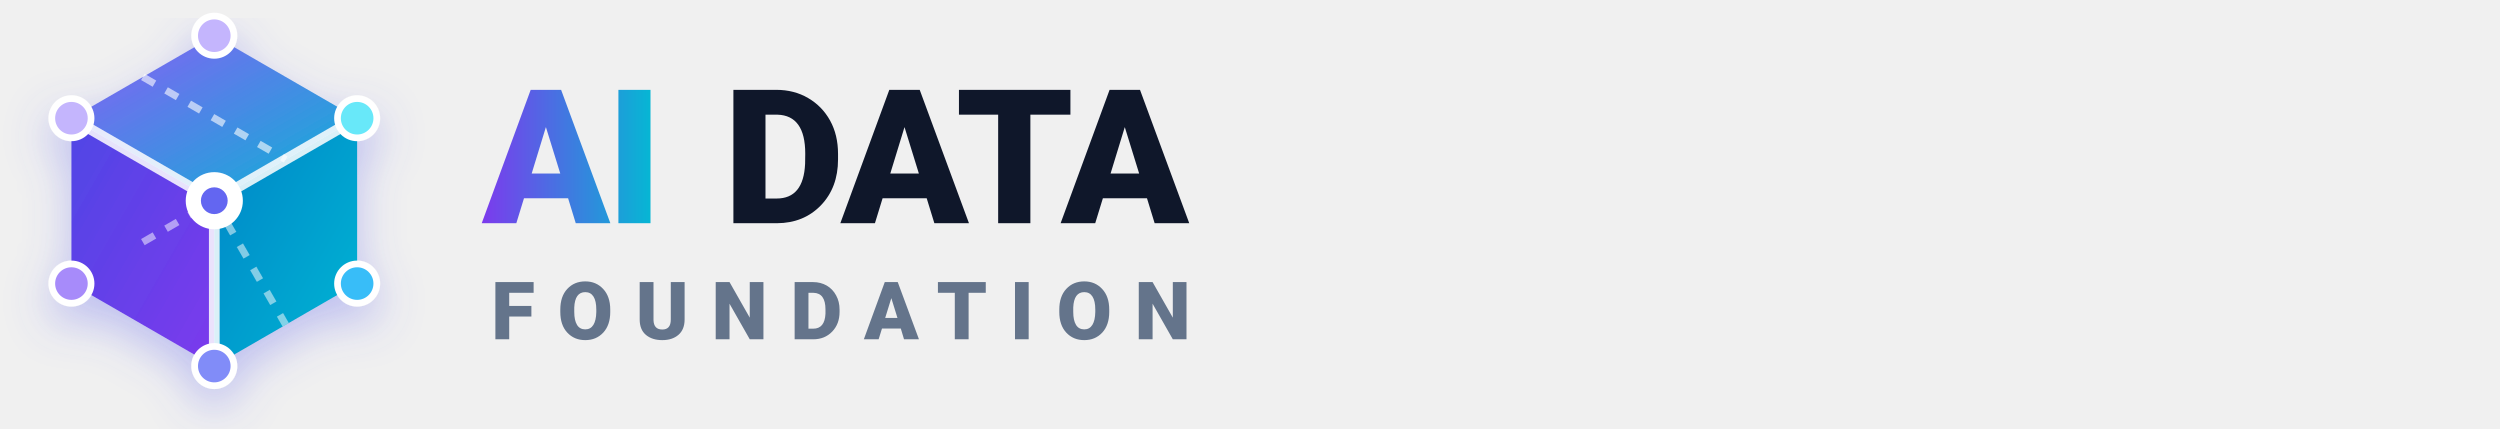
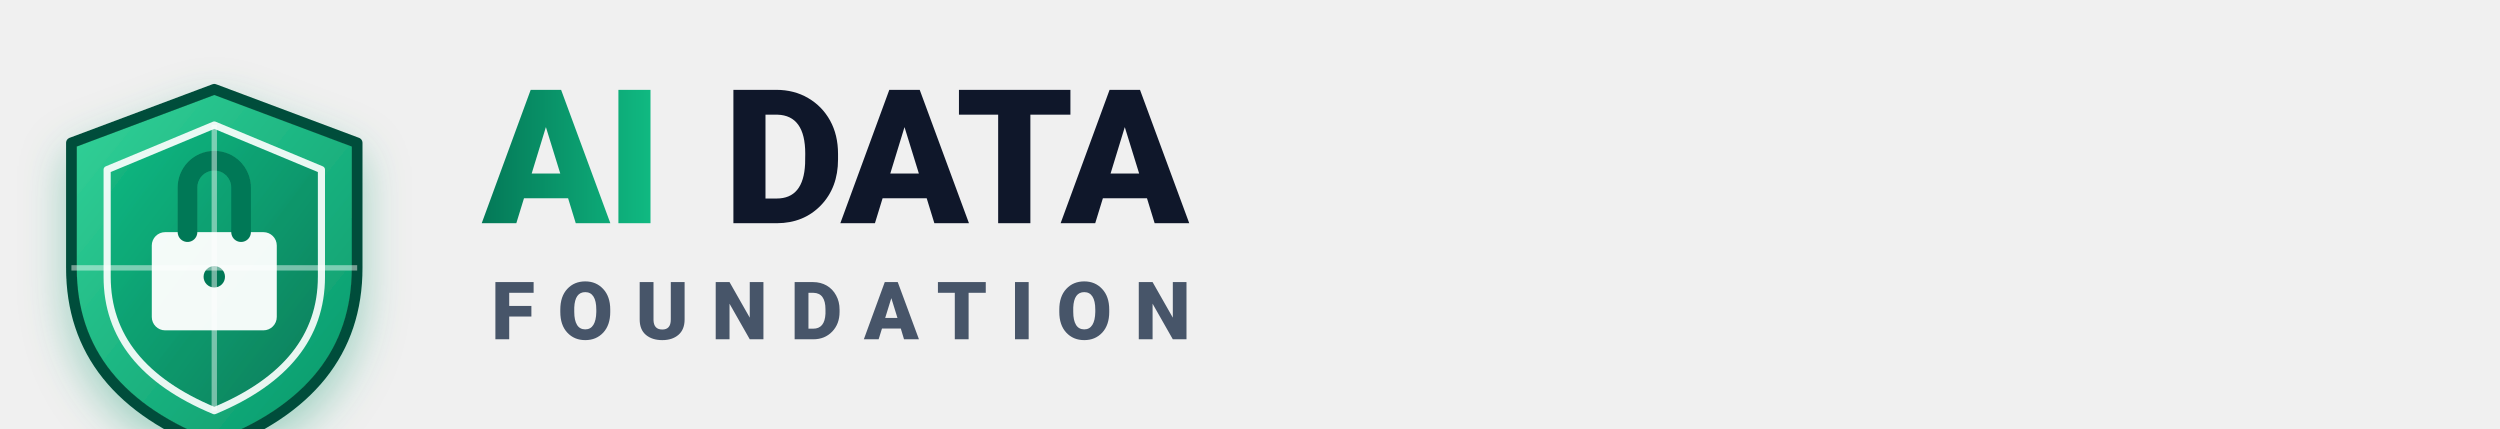
<svg xmlns="http://www.w3.org/2000/svg" viewBox="0 0 280 48" fill="none">
  <defs>
-     <linearGradient id="adfGradTop" x1="0%" y1="0%" x2="100%" y2="100%">
-       <stop offset="0%" stop-color="#8b5cf6" />
-       <stop offset="100%" stop-color="#06b6d4" />
+     <linearGradient id="secGradTop" x1="0%" y1="0%" x2="100%" y2="100%">
+       <stop offset="0%" stop-color="#34d399" />
+       <stop offset="100%" stop-color="#059669" />
    </linearGradient>
-     <linearGradient id="adfGradLeft" x1="0%" y1="0%" x2="100%" y2="100%">
-       <stop offset="0%" stop-color="#4f46e5" />
-       <stop offset="100%" stop-color="#7c3aed" />
+     <linearGradient id="secGradLeft" x1="0%" y1="0%" x2="100%" y2="100%">
+       <stop offset="0%" stop-color="#10b981" />
+       <stop offset="100%" stop-color="#047857" />
    </linearGradient>
-     <linearGradient id="adfGradRight" x1="0%" y1="0%" x2="100%" y2="100%">
-       <stop offset="0%" stop-color="#0284c7" />
-       <stop offset="100%" stop-color="#06b6d4" />
+     <linearGradient id="secGradRight" x1="0%" y1="0%" x2="100%" y2="100%">
+       <stop offset="0%" stop-color="#047857" />
+       <stop offset="100%" stop-color="#064e3b" />
    </linearGradient>
-     <linearGradient id="adfAiGrad" x1="0%" y1="0%" x2="100%" y2="0%">
-       <stop offset="0%" stop-color="#7c3aed" />
-       <stop offset="100%" stop-color="#06b6d4" />
+     <linearGradient id="secGradAI" x1="0%" y1="0%" x2="100%" y2="0%">
+       <stop offset="0%" stop-color="#047857" />
+       <stop offset="100%" stop-color="#10b981" />
    </linearGradient>
-     <linearGradient id="adfAiGradDark" x1="0%" y1="0%" x2="100%" y2="0%">
-       <stop offset="0%" stop-color="#a78bfa" />
-       <stop offset="100%" stop-color="#38bdf8" />
+     <linearGradient id="secGradAIDark" x1="0%" y1="0%" x2="100%" y2="0%">
+       <stop offset="0%" stop-color="#6ee7b7" />
+       <stop offset="100%" stop-color="#34d399" />
    </linearGradient>
-     <filter id="adfGlow" x="-20%" y="-20%" width="140%" height="140%">
-       <feDropShadow dx="0" dy="2" stdDeviation="2.5" flood-color="#6366f1" flood-opacity="0.35" />
+     <filter id="secGlow" x="-20%" y="-20%" width="140%" height="140%">
+       <feDropShadow dx="0" dy="2" stdDeviation="2.5" flood-color="#059669" flood-opacity="0.35" />
    </filter>
    <style>
-       .adf-word-ai {
-         fill: url(#adfAiGrad);
-         font-family: system-ui, -apple-system, BlinkMacSystemFont, 'Segoe UI', Roboto, sans-serif;
-         font-weight: 900;
-         font-size: 21px;
-         letter-spacing: -0.02em;
-       }
-       .adf-word-data {
-         fill: #0f172a;
-         font-family: system-ui, -apple-system, BlinkMacSystemFont, 'Segoe UI', Roboto, sans-serif;
-         font-weight: 800;
-         font-size: 21px;
-         letter-spacing: -0.01em;
-       }
-       .adf-word-foundation {
-         fill: #64748b;
-         font-family: system-ui, -apple-system, BlinkMacSystemFont, 'Segoe UI', Roboto, sans-serif;
-         font-weight: 800;
-         font-size: 9px;
-         letter-spacing: 0.28em;
-       }
- 
-       /* Automatic Dark Mode Adaptation */
+       .adf-word-ai { fill: url(#secGradAI); font-family: system-ui, -apple-system, BlinkMacSystemFont, 'Segoe UI', Roboto, sans-serif; font-weight: 900; font-size: 21px; letter-spacing: -0.02em; }
+       .adf-word-data { fill: #0f172a; font-family: system-ui, -apple-system, BlinkMacSystemFont, 'Segoe UI', Roboto, sans-serif; font-weight: 800; font-size: 21px; letter-spacing: -0.01em; }
+       .adf-word-foundation { fill: #475569; font-family: system-ui, -apple-system, BlinkMacSystemFont, 'Segoe UI', Roboto, sans-serif; font-weight: 800; font-size: 9px; letter-spacing: 0.28em; }
      @media (prefers-color-scheme: dark) {
-         .adf-word-ai { fill: url(#adfAiGradDark); }
+         .adf-word-ai { fill: url(#secGradAIDark); }
        .adf-word-data { fill: #f8fafc; }
        .adf-word-foundation { fill: #94a3b8; }
      }
    </style>
  </defs>
-   <g transform="translate(4, 0)" filter="url(#adfGlow)">
-     <polygon points="20,4 36,13.24 20,22.48 4,13.24" fill="url(#adfGradTop)" />
-     <polygon points="4,13.24 20,22.48 20,41 4,31.76" fill="url(#adfGradLeft)" />
-     <polygon points="20,22.48 36,13.24 36,31.76 20,41" fill="url(#adfGradRight)" />
-     <path d="M4 13.24 L20 22.48 L36 13.24" stroke="#ffffff" stroke-width="1.2" stroke-linejoin="round" opacity="0.85" />
-     <path d="M20 22.48 L20 41" stroke="#ffffff" stroke-width="1.2" stroke-linecap="round" opacity="0.85" />
-     <path d="M12 8.62 L28 17.86" stroke="#ffffff" stroke-width="0.8" stroke-dasharray="1.5 1.5" opacity="0.6" />
-     <path d="M12 27.12 L20 22.48 L28 36.38" stroke="#ffffff" stroke-width="0.8" stroke-dasharray="1.5 1.5" opacity="0.5" />
-     <circle cx="20" cy="4" r="2.2" fill="#c4b5fd" stroke="#ffffff" stroke-width="0.75" />
-     <circle cx="36" cy="13.24" r="2.2" fill="#67e8f9" stroke="#ffffff" stroke-width="0.75" />
-     <circle cx="36" cy="31.76" r="2.2" fill="#38bdf8" stroke="#ffffff" stroke-width="0.75" />
-     <circle cx="20" cy="41" r="2.2" fill="#818cf8" stroke="#ffffff" stroke-width="0.75" />
-     <circle cx="4" cy="31.76" r="2.2" fill="#a78bfa" stroke="#ffffff" stroke-width="0.75" />
-     <circle cx="4" cy="13.24" r="2.2" fill="#c4b5fd" stroke="#ffffff" stroke-width="0.75" />
-     <circle cx="20" cy="22.48" r="3.2" fill="#ffffff" />
-     <circle cx="20" cy="22.48" r="1.5" fill="#6366f1" />
+   <g transform="translate(4, 8)" filter="url(#secGlow)">
+     <path d="M20 2 L36 8 L36 22 Q36 36 20 42 Q4 36 4 22 L4 8 Z" fill="url(#secGradTop)" stroke="#064e3b" stroke-width="1.2" stroke-linejoin="round" />
+     <path d="M20 6 L32 11 L32 23 Q32 33 20 38 Q8 33 8 23 L8 11 Z" fill="url(#secGradLeft)" opacity="0.9" stroke="#ffffff" stroke-width="0.8" stroke-linejoin="round" />
+     <rect x="13" y="18" width="14" height="11" rx="1.5" fill="#ffffff" opacity="0.95" />
+     <path d="M17 18 V13 A3 3 0 0 1 23 13 V18" stroke="#047857" stroke-width="2.2" stroke-linecap="round" fill="none" />
+     <circle cx="20" cy="23" r="1.2" fill="#047857" />
+     <line x1="4" y1="22" x2="36" y2="22" stroke="#ffffff" stroke-width="0.6" opacity="0.45" />
+     <line x1="20" y1="6" x2="20" y2="38" stroke="#ffffff" stroke-width="0.6" opacity="0.45" />
  </g>
  <g transform="translate(54, 0)">
    <text x="0" y="25" class="adf-word-ai">AI</text>
    <text x="27" y="25" class="adf-word-data">DATA</text>
    <text x="1" y="38" class="adf-word-foundation">FOUNDATION</text>
  </g>
</svg>
